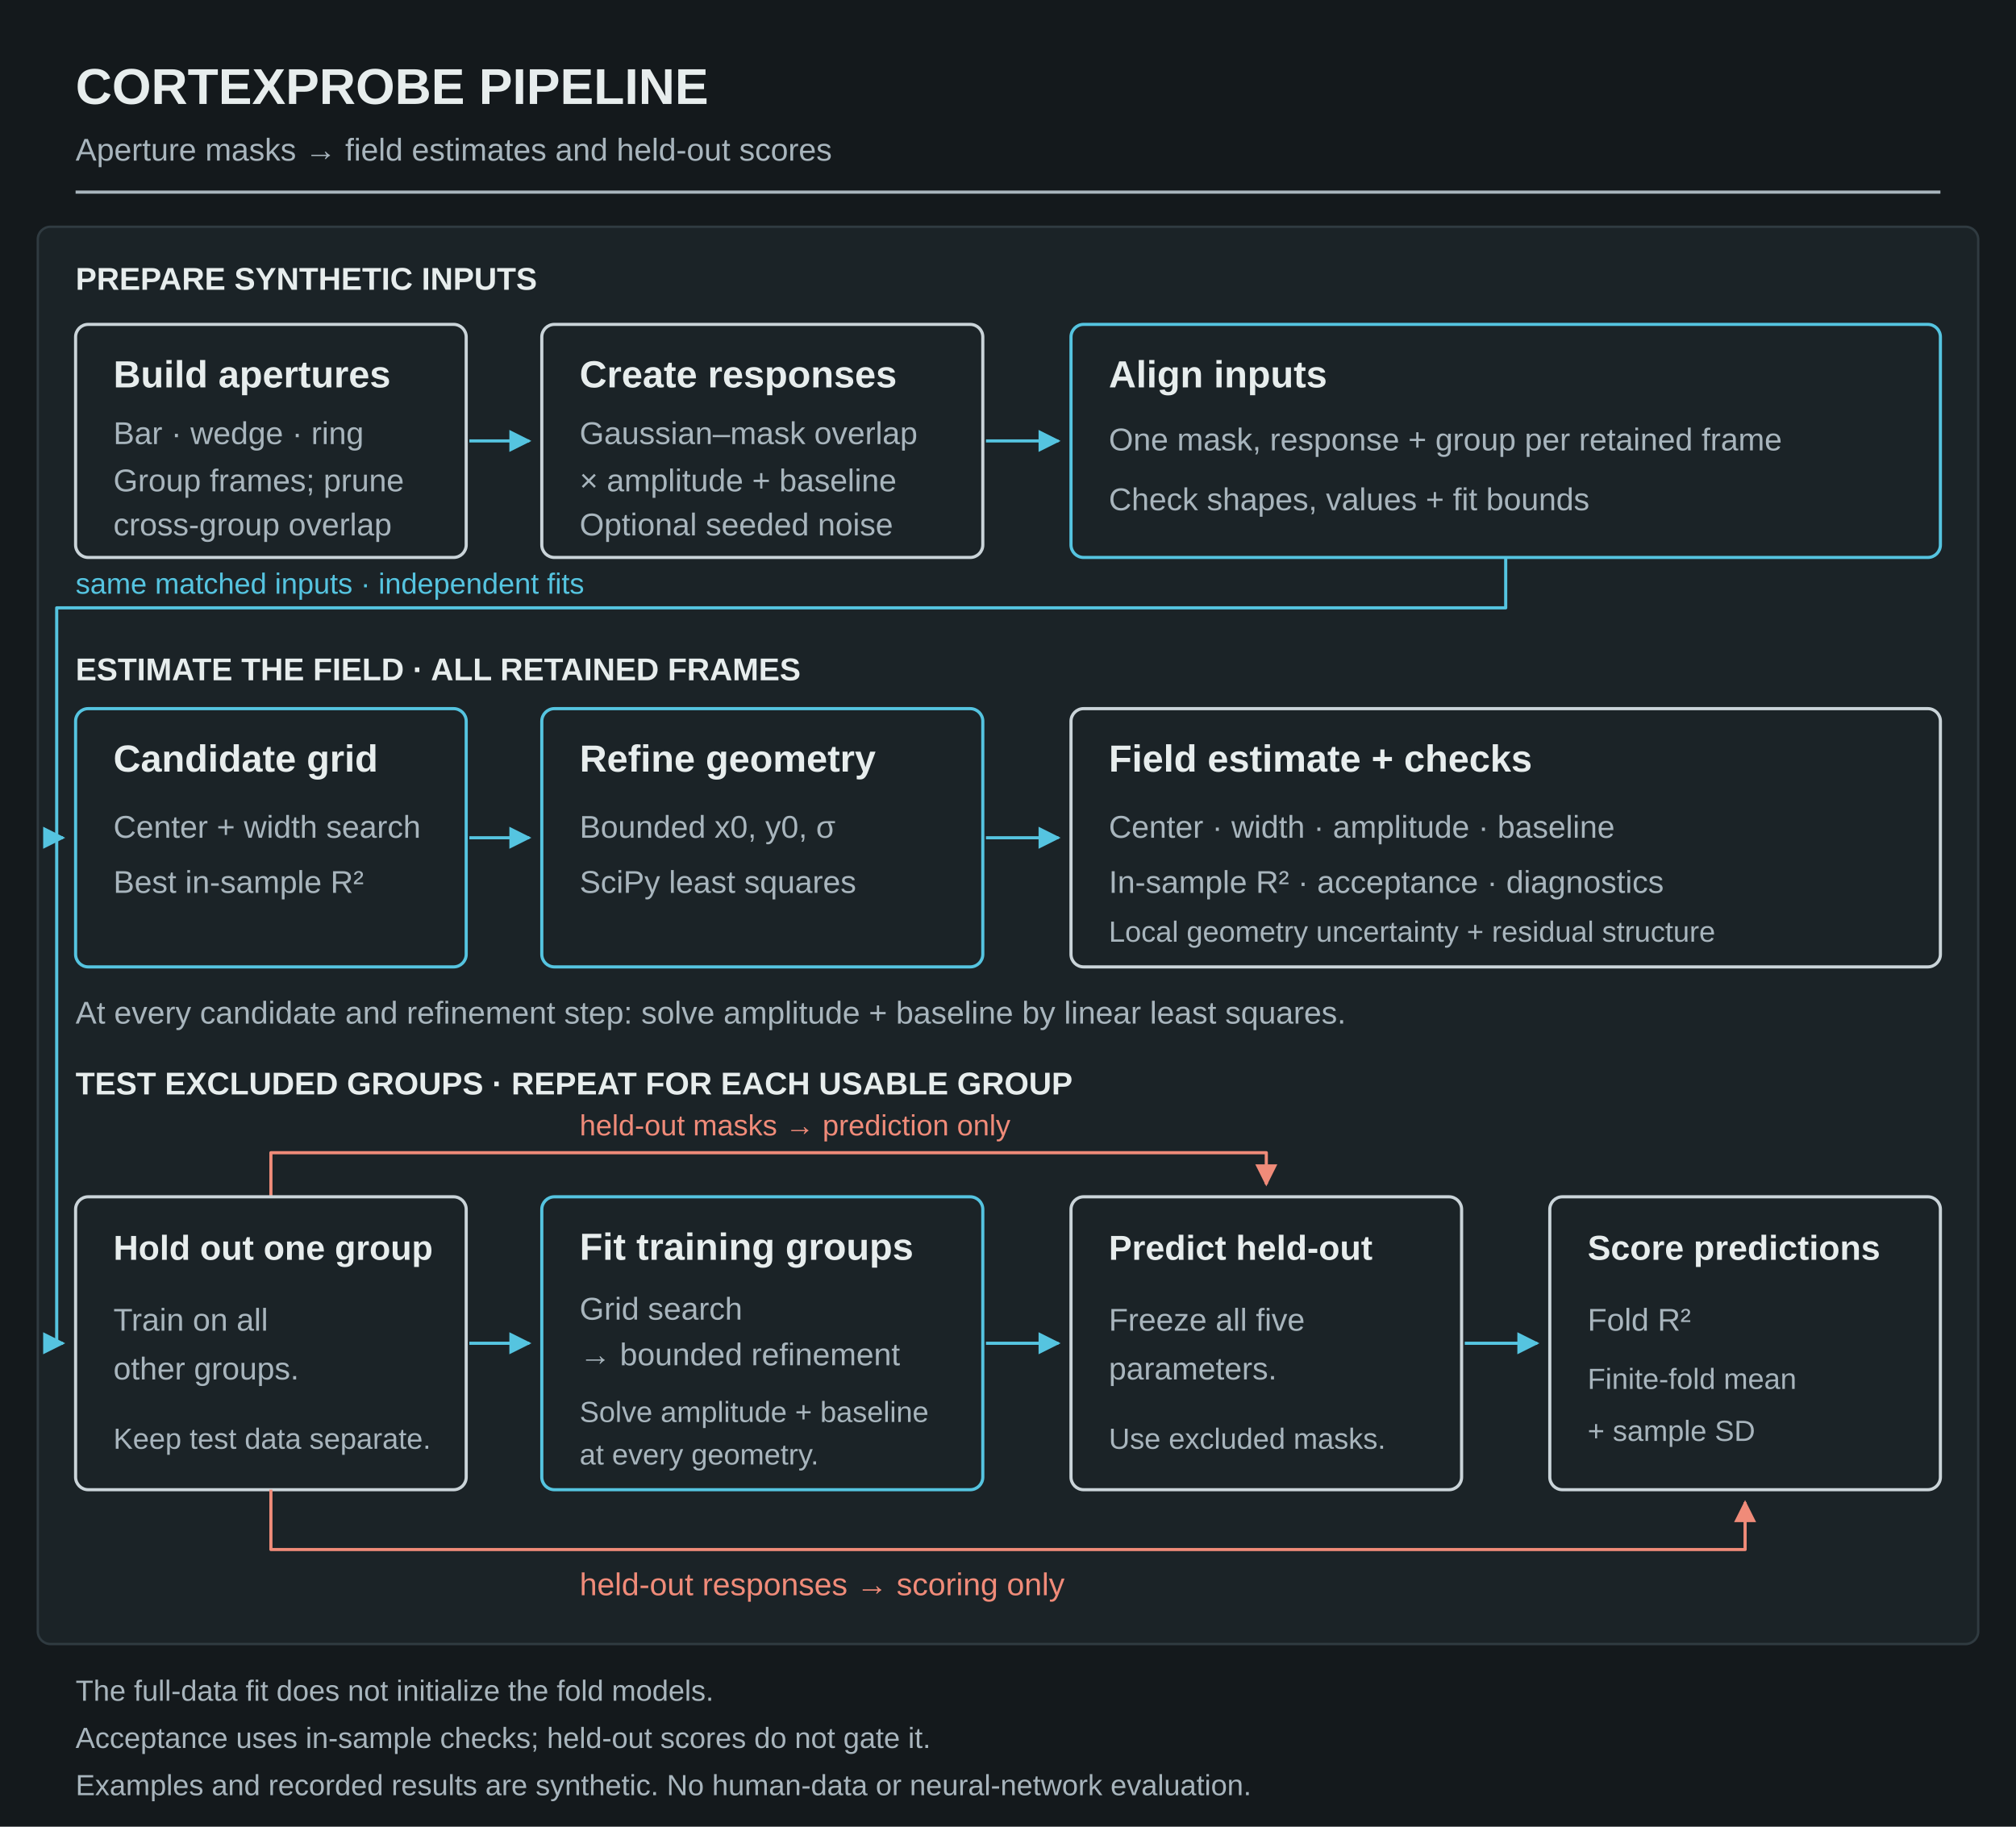
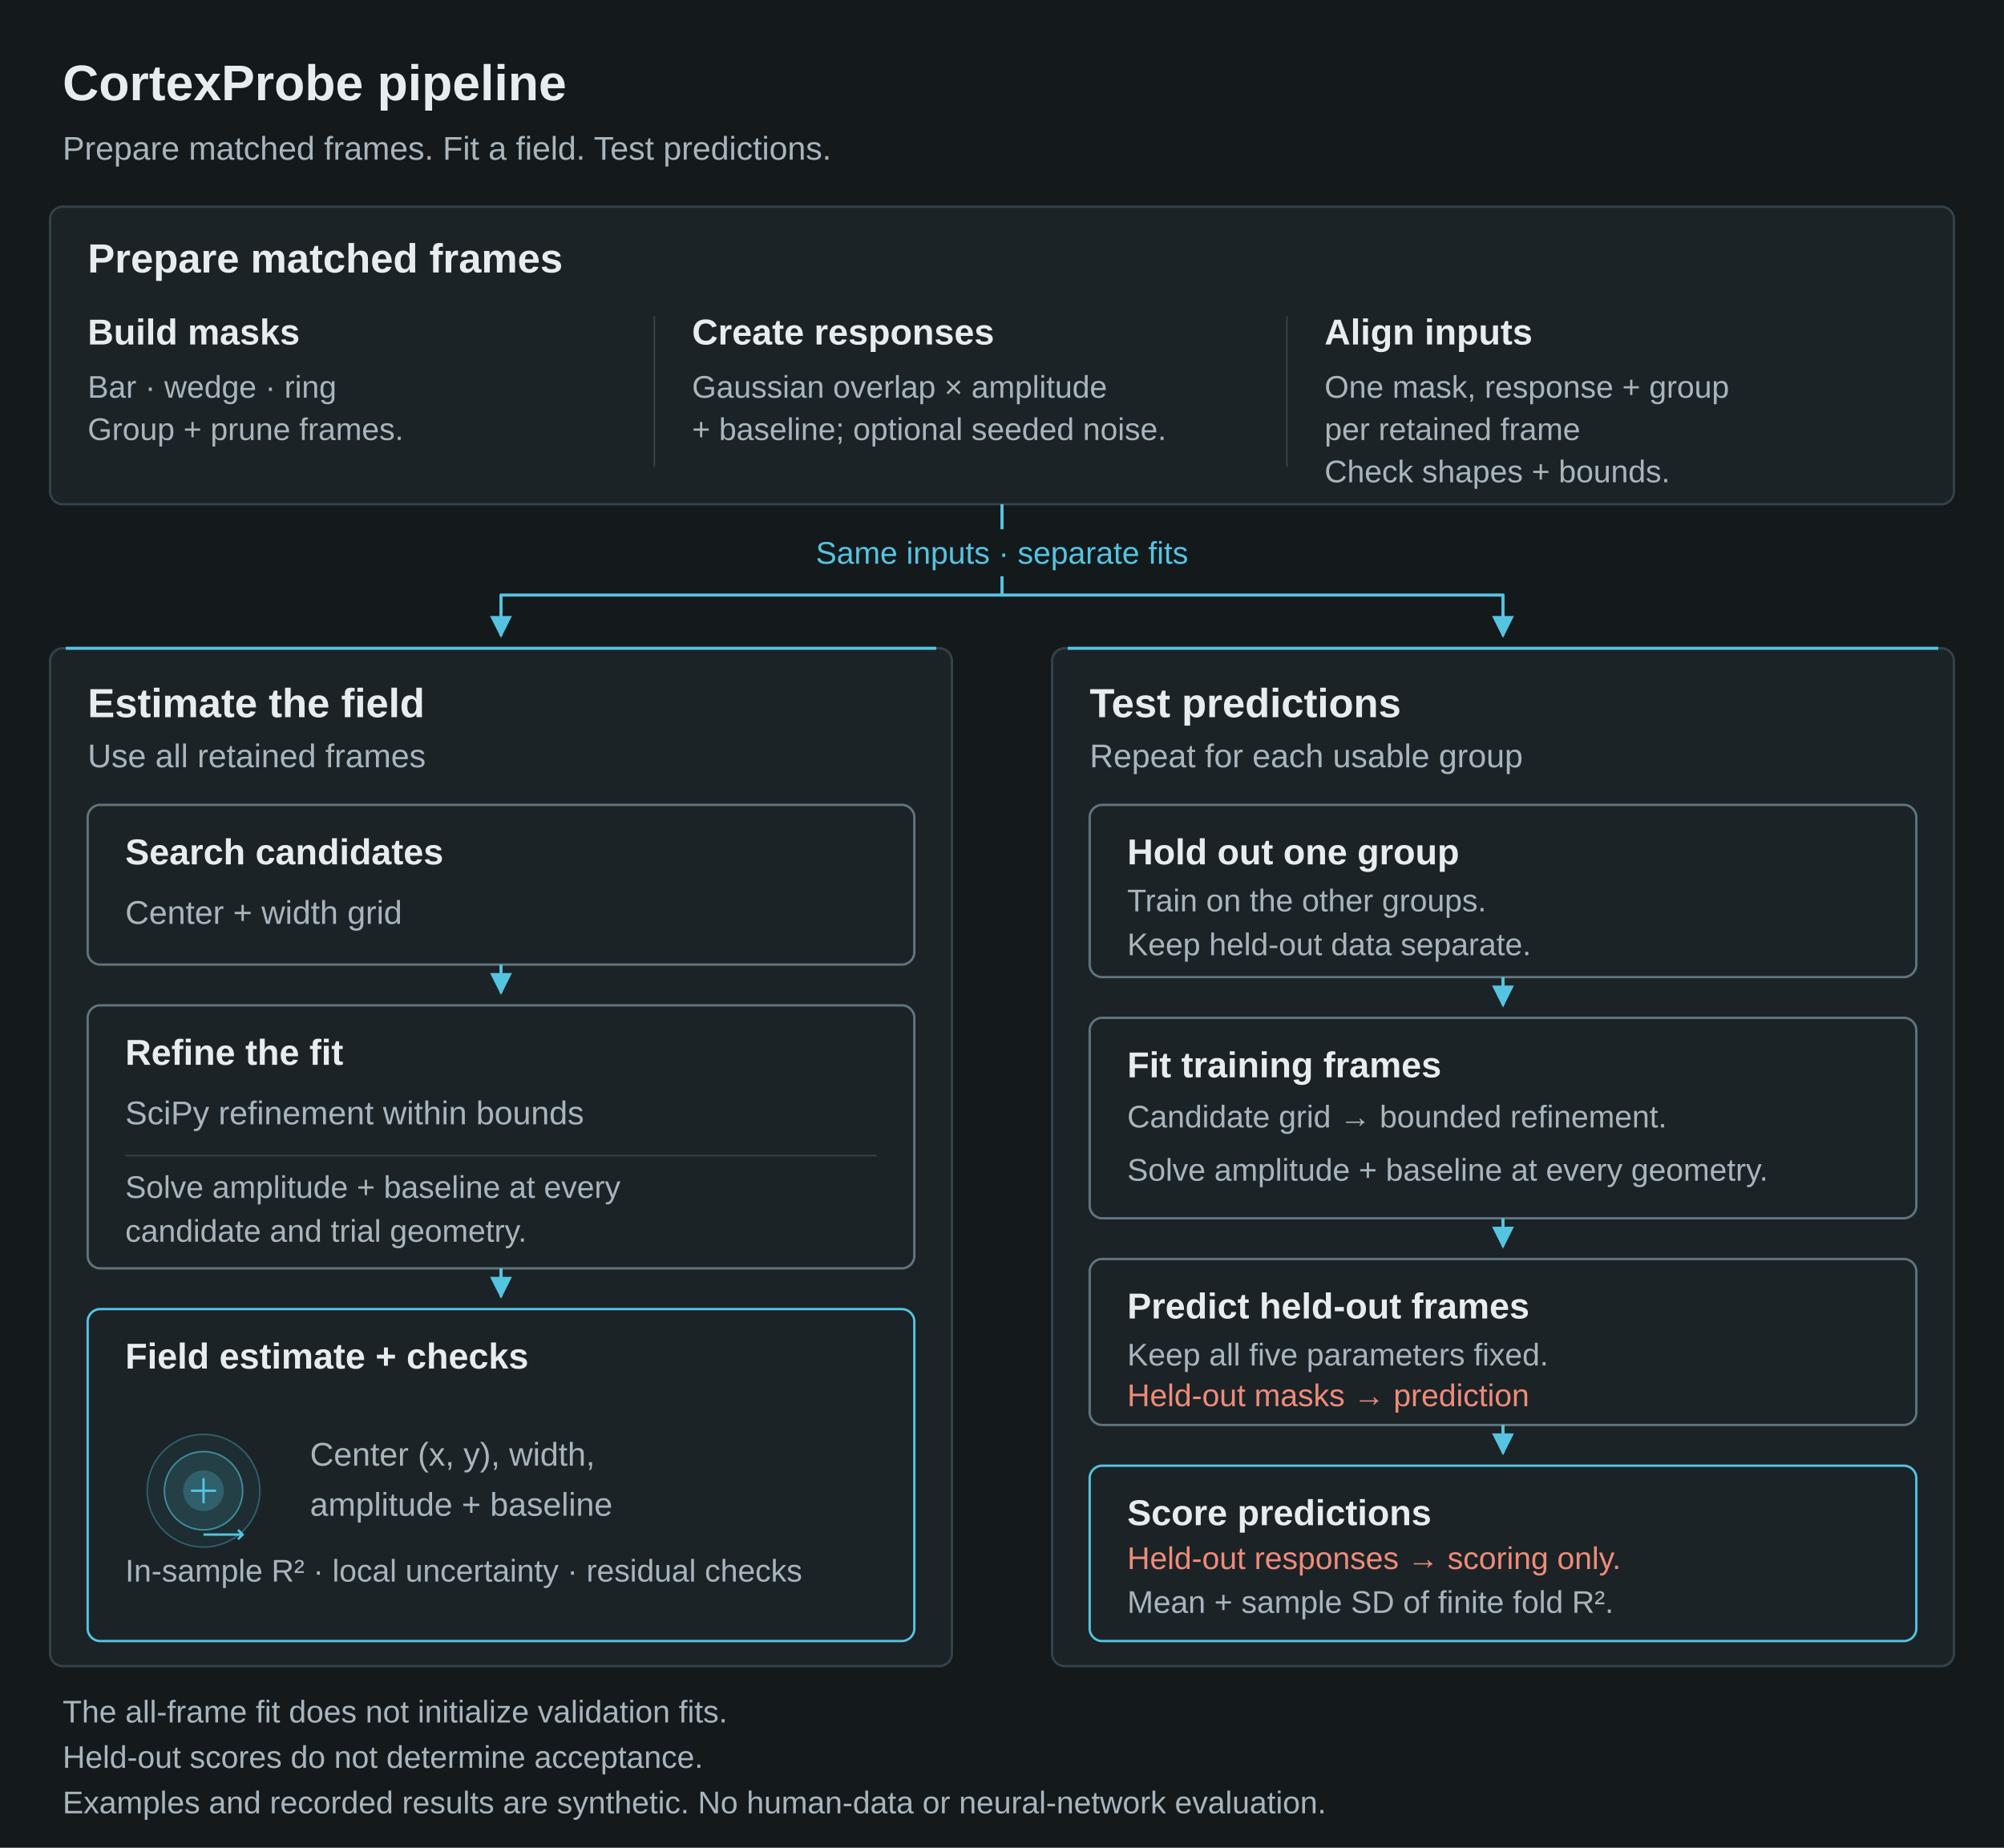
- <svg xmlns="http://www.w3.org/2000/svg" width="1280" height="1160" viewBox="0 0 1280 1160" role="img" aria-labelledby="title description">
+ <svg xmlns="http://www.w3.org/2000/svg" width="1280" height="1180" viewBox="0 0 1280 1180" role="img" aria-labelledby="title description">
  <defs>
    <style>
-       text { font-family: Arial, Helvetica, sans-serif; fill: #e7eded; }
-       .title { font-size: 32px; font-weight: 700; }
-       .heading { font-size: 24px; font-weight: 700; }
-       .compact-heading { font-size: 22px; font-weight: 700; }
-       .body { font-size: 20px; }
-       .small { font-size: 18.5px; }
-       .label { font-size: 20px; font-weight: 700; }
-       .muted { fill: #a8b5bd; }
-       .cyan { fill: #55c4e0; }
-       .excluded { fill: #f08b79; }
-       .card { fill: #1b2327; stroke: #cad4d9; stroke-width: 2; }
-       .fit { stroke: #55c4e0; }
-       .flow { fill: none; stroke: #55c4e0; stroke-width: 2; stroke-linejoin: round; }
-       .bypass { fill: none; stroke: #f08b79; stroke-width: 2; stroke-linejoin: round; }
-     </style>
+     text { font-family: Arial, Helvetica, sans-serif; fill: #e7edef; }
+     .title { font-size: 32px; font-weight: 700; }
+     .heading { font-size: 26px; font-weight: 700; }
+     .step { font-size: 23px; font-weight: 700; }
+     .body { font-size: 21px; }
+     .note { font-size: 20px; }
+     .muted { fill: #a8b5bd; }
+     .cyan { fill: #55c4e0; }
+     .held-out { fill: #f08b79; }
+     .panel { fill: #1b2327; stroke: #34424a; stroke-width: 1.5; }
+     .card { fill: #1b2327; stroke: #60757f; stroke-width: 1.5; }
+     .result { stroke: #55c4e0; }
+     .flow { fill: none; stroke: #55c4e0; stroke-width: 2; stroke-linejoin: round; }
+   </style>
    <marker id="arrow" viewBox="0 0 10 10" refX="9" refY="5" markerWidth="7" markerHeight="7" orient="auto-start-reverse">
      <path d="M0 0 10 5 0 10Z" fill="#55c4e0" />
    </marker>
-     <marker id="excluded-arrow" viewBox="0 0 10 10" refX="9" refY="5" markerWidth="7" markerHeight="7" orient="auto-start-reverse">
-       <path d="M0 0 10 5 0 10Z" fill="#f08b79" />
-     </marker>
  </defs>
-   <rect width="1280" height="1160" fill="#14191c" />
-   <text x="48" y="66" class="title">CORTEXPROBE PIPELINE</text>
-   <text x="48" y="102" class="body muted">Aperture masks → field estimates and held-out scores</text>
-   <path d="M48 122H1232" stroke="#a8b5bd" stroke-width="2" />
-   <rect x="24" y="144" width="1232" height="900" rx="8" fill="#1b2327" stroke="#303b41" stroke-width="1.5" />
-   <text x="48" y="184" class="label">PREPARE SYNTHETIC INPUTS</text>
-   <g aria-label="Build aperture masks">
-     <rect x="48" y="206" width="248" height="148" rx="8" class="card" />
-     <text x="72" y="246" class="heading">Build apertures</text>
-     <text x="72" y="282" class="body muted">Bar · wedge · ring</text>
-     <text x="72" y="312" class="body muted">Group frames; prune</text>
-     <text x="72" y="340" class="body muted">cross-group overlap</text>
+   <rect width="1280" height="1180" fill="#14191c" />
+   <text x="40" y="64" class="title">CortexProbe pipeline</text>
+   <text x="40" y="102" class="body muted">Prepare matched frames. Fit a field. Test predictions.</text>
+   <g aria-label="Prepare matched frames">
+     <rect x="32" y="132" width="1216" height="190" rx="8" class="panel" />
+     <text x="56" y="174" class="heading">Prepare matched frames</text>
+     <path d="M418 202V298M822 202V298" stroke="#34424a" />
+     <text x="56" y="220" class="step">Build masks</text>
+     <text x="56" y="254" class="note muted">Bar · wedge · ring</text>
+     <text x="56" y="281" class="note muted">Group + prune frames.</text>
+     <text x="442" y="220" class="step">Create responses</text>
+     <text x="442" y="254" class="note muted">Gaussian overlap × amplitude</text>
+     <text x="442" y="281" class="note muted">+ baseline; optional seeded noise.</text>
+     <text x="846" y="220" class="step">Align inputs</text>
+     <text x="846" y="254" class="note muted">One mask, response + group</text>
+     <text x="846" y="281" class="note muted">per retained frame</text>
+     <text x="846" y="308" class="note muted">Check shapes + bounds.</text>
  </g>
-   <path d="M298 280H336" class="flow" marker-end="url(#arrow)" />
-   <g aria-label="Create responses from retained masks">
-     <rect x="344" y="206" width="280" height="148" rx="8" class="card" />
-     <text x="368" y="246" class="heading">Create responses</text>
-     <text x="368" y="282" class="body muted">Gaussian–mask overlap</text>
-     <text x="368" y="312" class="body muted">× amplitude + baseline</text>
-     <text x="368" y="340" class="body muted">Optional seeded noise</text>
+   <path d="M640 322V338M640 368V380" class="flow" />
+   <text x="640" y="360" class="note cyan" text-anchor="middle">Same inputs · separate fits</text>
+   <path d="M320 406V380H960V406" class="flow" marker-start="url(#arrow)" marker-end="url(#arrow)" />
+   <rect x="32" y="414" width="576" height="650" rx="8" class="panel" />
+   <path d="M42 414H598" class="flow" />
+   <text x="56" y="458" class="heading">Estimate the field</text>
+   <text x="56" y="490" class="body muted">Use all retained frames</text>
+   <rect x="672" y="414" width="576" height="650" rx="8" class="panel" />
+   <path d="M682 414H1238" class="flow" />
+   <text x="696" y="458" class="heading">Test predictions</text>
+   <text x="696" y="490" class="body muted">Repeat for each usable group</text>
+   <g aria-label="Search candidates on all retained frames">
+     <rect x="56" y="514" width="528" height="102" rx="8" class="card" />
+     <text x="80" y="552" class="step">Search candidates</text>
+     <text x="80" y="590" class="body muted">Center + width grid</text>
  </g>
-   <path d="M626 280H672" class="flow" marker-end="url(#arrow)" />
-   <g aria-label="Align and validate inputs">
-     <rect x="680" y="206" width="552" height="148" rx="8" class="card fit" />
-     <text x="704" y="246" class="heading">Align inputs</text>
-     <text x="704" y="286" class="body muted">One mask, response + group per retained frame</text>
-     <text x="704" y="324" class="body muted">Check shapes, values + fit bounds</text>
+   <path d="M320 616V634" class="flow" marker-end="url(#arrow)" />
+   <g aria-label="Refine the all-frame fit">
+     <rect x="56" y="642" width="528" height="168" rx="8" class="card" />
+     <text x="80" y="680" class="step">Refine the fit</text>
+     <text x="80" y="718" class="body muted">SciPy refinement within bounds</text>
+     <text x="80" y="765" class="note muted">Solve amplitude + baseline at every</text>
+     <text x="80" y="793" class="note muted">candidate and trial geometry.</text>
+     <path d="M80 738H560" stroke="#34424a" />
  </g>
-   <path d="M956 354V386H36V853" class="flow" />
-   <path d="M36 532H40" class="flow" marker-end="url(#arrow)" />
-   <path d="M36 853H40" class="flow" marker-end="url(#arrow)" />
-   <text x="48" y="377" class="small cyan">same matched inputs · independent fits</text>
-   <text x="48" y="432" class="label">ESTIMATE THE FIELD · ALL RETAINED FRAMES</text>
-   <g aria-label="Search candidate field geometries">
-     <rect x="48" y="450" width="248" height="164" rx="8" class="card fit" />
-     <text x="72" y="490" class="heading">Candidate grid</text>
-     <text x="72" y="532" class="body muted">Center + width search</text>
-     <text x="72" y="567" class="body muted">Best in-sample R²</text>
+   <path d="M320 810V828" class="flow" marker-end="url(#arrow)" />
+   <g aria-label="Read the field estimate and checks">
+     <rect x="56" y="836" width="528" height="212" rx="8" class="card result" />
+     <text x="80" y="874" class="step">Field estimate + checks</text>
+     <text x="80" y="1010" class="note muted">In-sample R² · local uncertainty · residual checks</text>
+     <g aria-label="Gaussian center and width schematic" transform="translate(80 902)">
+       <circle cx="50" cy="50" r="36" fill="#55c4e0" opacity="0.06" />
+       <circle cx="50" cy="50" r="25" fill="#55c4e0" opacity="0.12" />
+       <circle cx="50" cy="50" r="13" fill="#55c4e0" opacity="0.25" />
+       <circle cx="50" cy="50" r="36" fill="none" stroke="#55c4e0" stroke-opacity="0.35" />
+       <circle cx="50" cy="50" r="25" fill="none" stroke="#55c4e0" stroke-opacity="0.6" />
+       <path d="M42 50h16M50 42v16M50 78h25m-3-3 3 3-3 3" fill="none" stroke="#55c4e0" stroke-width="1.5" />
+     </g>
+     <text x="198" y="936" class="body muted">Center (x, y), width,</text>
+     <text x="198" y="968" class="body muted">amplitude + baseline</text>
  </g>
-   <path d="M298 532H336" class="flow" marker-end="url(#arrow)" />
-   <g aria-label="Refine the full-data field geometry">
-     <rect x="344" y="450" width="280" height="164" rx="8" class="card fit" />
-     <text x="368" y="490" class="heading">Refine geometry</text>
-     <text x="368" y="532" class="body muted">Bounded x0, y0, σ</text>
-     <text x="368" y="567" class="body muted">SciPy least squares</text>
+   <g aria-label="Hold out one complete group">
+     <rect x="696" y="514" width="528" height="110" rx="8" class="card" />
+     <text x="720" y="552" class="step">Hold out one group</text>
+     <text x="720" y="582" class="note muted">Train on the other groups.</text>
+     <text x="720" y="610" class="note muted">Keep held-out data separate.</text>
  </g>
-   <path d="M626 532H672" class="flow" marker-end="url(#arrow)" />
-   <g aria-label="Read the full-data field and diagnostics">
-     <rect x="680" y="450" width="552" height="164" rx="8" class="card" />
-     <text x="704" y="490" class="heading">Field estimate + checks</text>
-     <text x="704" y="532" class="body muted">Center · width · amplitude · baseline</text>
-     <text x="704" y="567" class="body muted">In-sample R² · acceptance · diagnostics</text>
-     <text x="704" y="598" class="small muted">Local geometry uncertainty + residual structure</text>
+   <path d="M960 624V642" class="flow" marker-end="url(#arrow)" />
+   <g aria-label="Fit training frames independently">
+     <rect x="696" y="650" width="528" height="128" rx="8" class="card" />
+     <text x="720" y="688" class="step">Fit training frames</text>
+     <text x="720" y="720" class="note muted">Candidate grid → bounded refinement.</text>
+     <text x="720" y="754" class="note muted">Solve amplitude + baseline at every geometry.</text>
  </g>
-   <text x="48" y="650" class="body muted">At every candidate and refinement step: solve amplitude + baseline by linear least squares.</text>
-   <text x="48" y="695" class="label">TEST EXCLUDED GROUPS · REPEAT FOR EACH USABLE GROUP</text>
-   <path d="M172 760V732H804V752" class="bypass" marker-end="url(#excluded-arrow)" />
-   <text x="368" y="721" class="small excluded">held-out masks → prediction only</text>
-   <g aria-label="Exclude one complete group">
-     <rect x="48" y="760" width="248" height="186" rx="8" class="card" />
-     <text x="72" y="800" class="compact-heading">Hold out one group</text>
-     <text x="72" y="845" class="body muted">Train on all</text>
-     <text x="72" y="876" class="body muted">other groups.</text>
-     <text x="72" y="920" class="small muted">Keep test data separate.</text>
+   <path d="M960 778V796" class="flow" marker-end="url(#arrow)" />
+   <g aria-label="Predict from held-out masks with fixed parameters">
+     <rect x="696" y="804" width="528" height="106" rx="8" class="card" />
+     <text x="720" y="842" class="step">Predict held-out frames</text>
+     <text x="720" y="872" class="note muted">Keep all five parameters fixed.</text>
+     <text x="720" y="898" class="note held-out">Held-out masks → prediction</text>
  </g>
-   <path d="M298 853H336" class="flow" marker-end="url(#arrow)" />
-   <g aria-label="Independently fit the training frames">
-     <rect x="344" y="760" width="280" height="186" rx="8" class="card fit" />
-     <text x="368" y="800" class="heading">Fit training groups</text>
-     <text x="368" y="838" class="body muted">Grid search</text>
-     <text x="368" y="867" class="body muted">→ bounded refinement</text>
-     <text x="368" y="903" class="small muted">Solve amplitude + baseline</text>
-     <text x="368" y="930" class="small muted">at every geometry.</text>
+   <path d="M960 910V928" class="flow" marker-end="url(#arrow)" />
+   <g aria-label="Score only against held-out responses">
+     <rect x="696" y="936" width="528" height="112" rx="8" class="card result" />
+     <text x="720" y="974" class="step">Score predictions</text>
+     <text x="720" y="1002" class="note held-out">Held-out responses → scoring only.</text>
+     <text x="720" y="1030" class="note muted">Mean + sample SD of finite fold R².</text>
  </g>
-   <path d="M626 853H672" class="flow" marker-end="url(#arrow)" />
-   <g aria-label="Predict excluded frames with fixed fitted parameters">
-     <rect x="680" y="760" width="248" height="186" rx="8" class="card" />
-     <text x="704" y="800" class="compact-heading">Predict held-out</text>
-     <text x="704" y="845" class="body muted">Freeze all five</text>
-     <text x="704" y="876" class="body muted">parameters.</text>
-     <text x="704" y="920" class="small muted">Use excluded masks.</text>
-   </g>
-   <path d="M930 853H976" class="flow" marker-end="url(#arrow)" />
-   <g aria-label="Score held-out predictions against held-out responses">
-     <rect x="984" y="760" width="248" height="186" rx="8" class="card" />
-     <text x="1008" y="800" class="compact-heading">Score predictions</text>
-     <text x="1008" y="845" class="body muted">Fold R²</text>
-     <text x="1008" y="882" class="small muted">Finite-fold mean</text>
-     <text x="1008" y="915" class="small muted">+ sample SD</text>
-   </g>
-   <path d="M172 946V984H1108V954" class="bypass" marker-end="url(#excluded-arrow)" />
-   <text x="368" y="1013" class="body excluded">held-out responses → scoring only</text>
-   <text x="48" y="1080" class="small muted">The full-data fit does not initialize the fold models.</text>
-   <text x="48" y="1110" class="small muted">Acceptance uses in-sample checks; held-out scores do not gate it.</text>
-   <text x="48" y="1140" class="small muted">Examples and recorded results are synthetic. No human-data or neural-network evaluation.</text>
+   <text x="40" y="1100" class="note muted">The all-frame fit does not initialize validation fits.</text>
+   <text x="40" y="1129" class="note muted">Held-out scores do not determine acceptance.</text>
+   <text x="40" y="1158" class="note muted">Examples and recorded results are synthetic. No human-data or neural-network evaluation.</text>
</svg>
